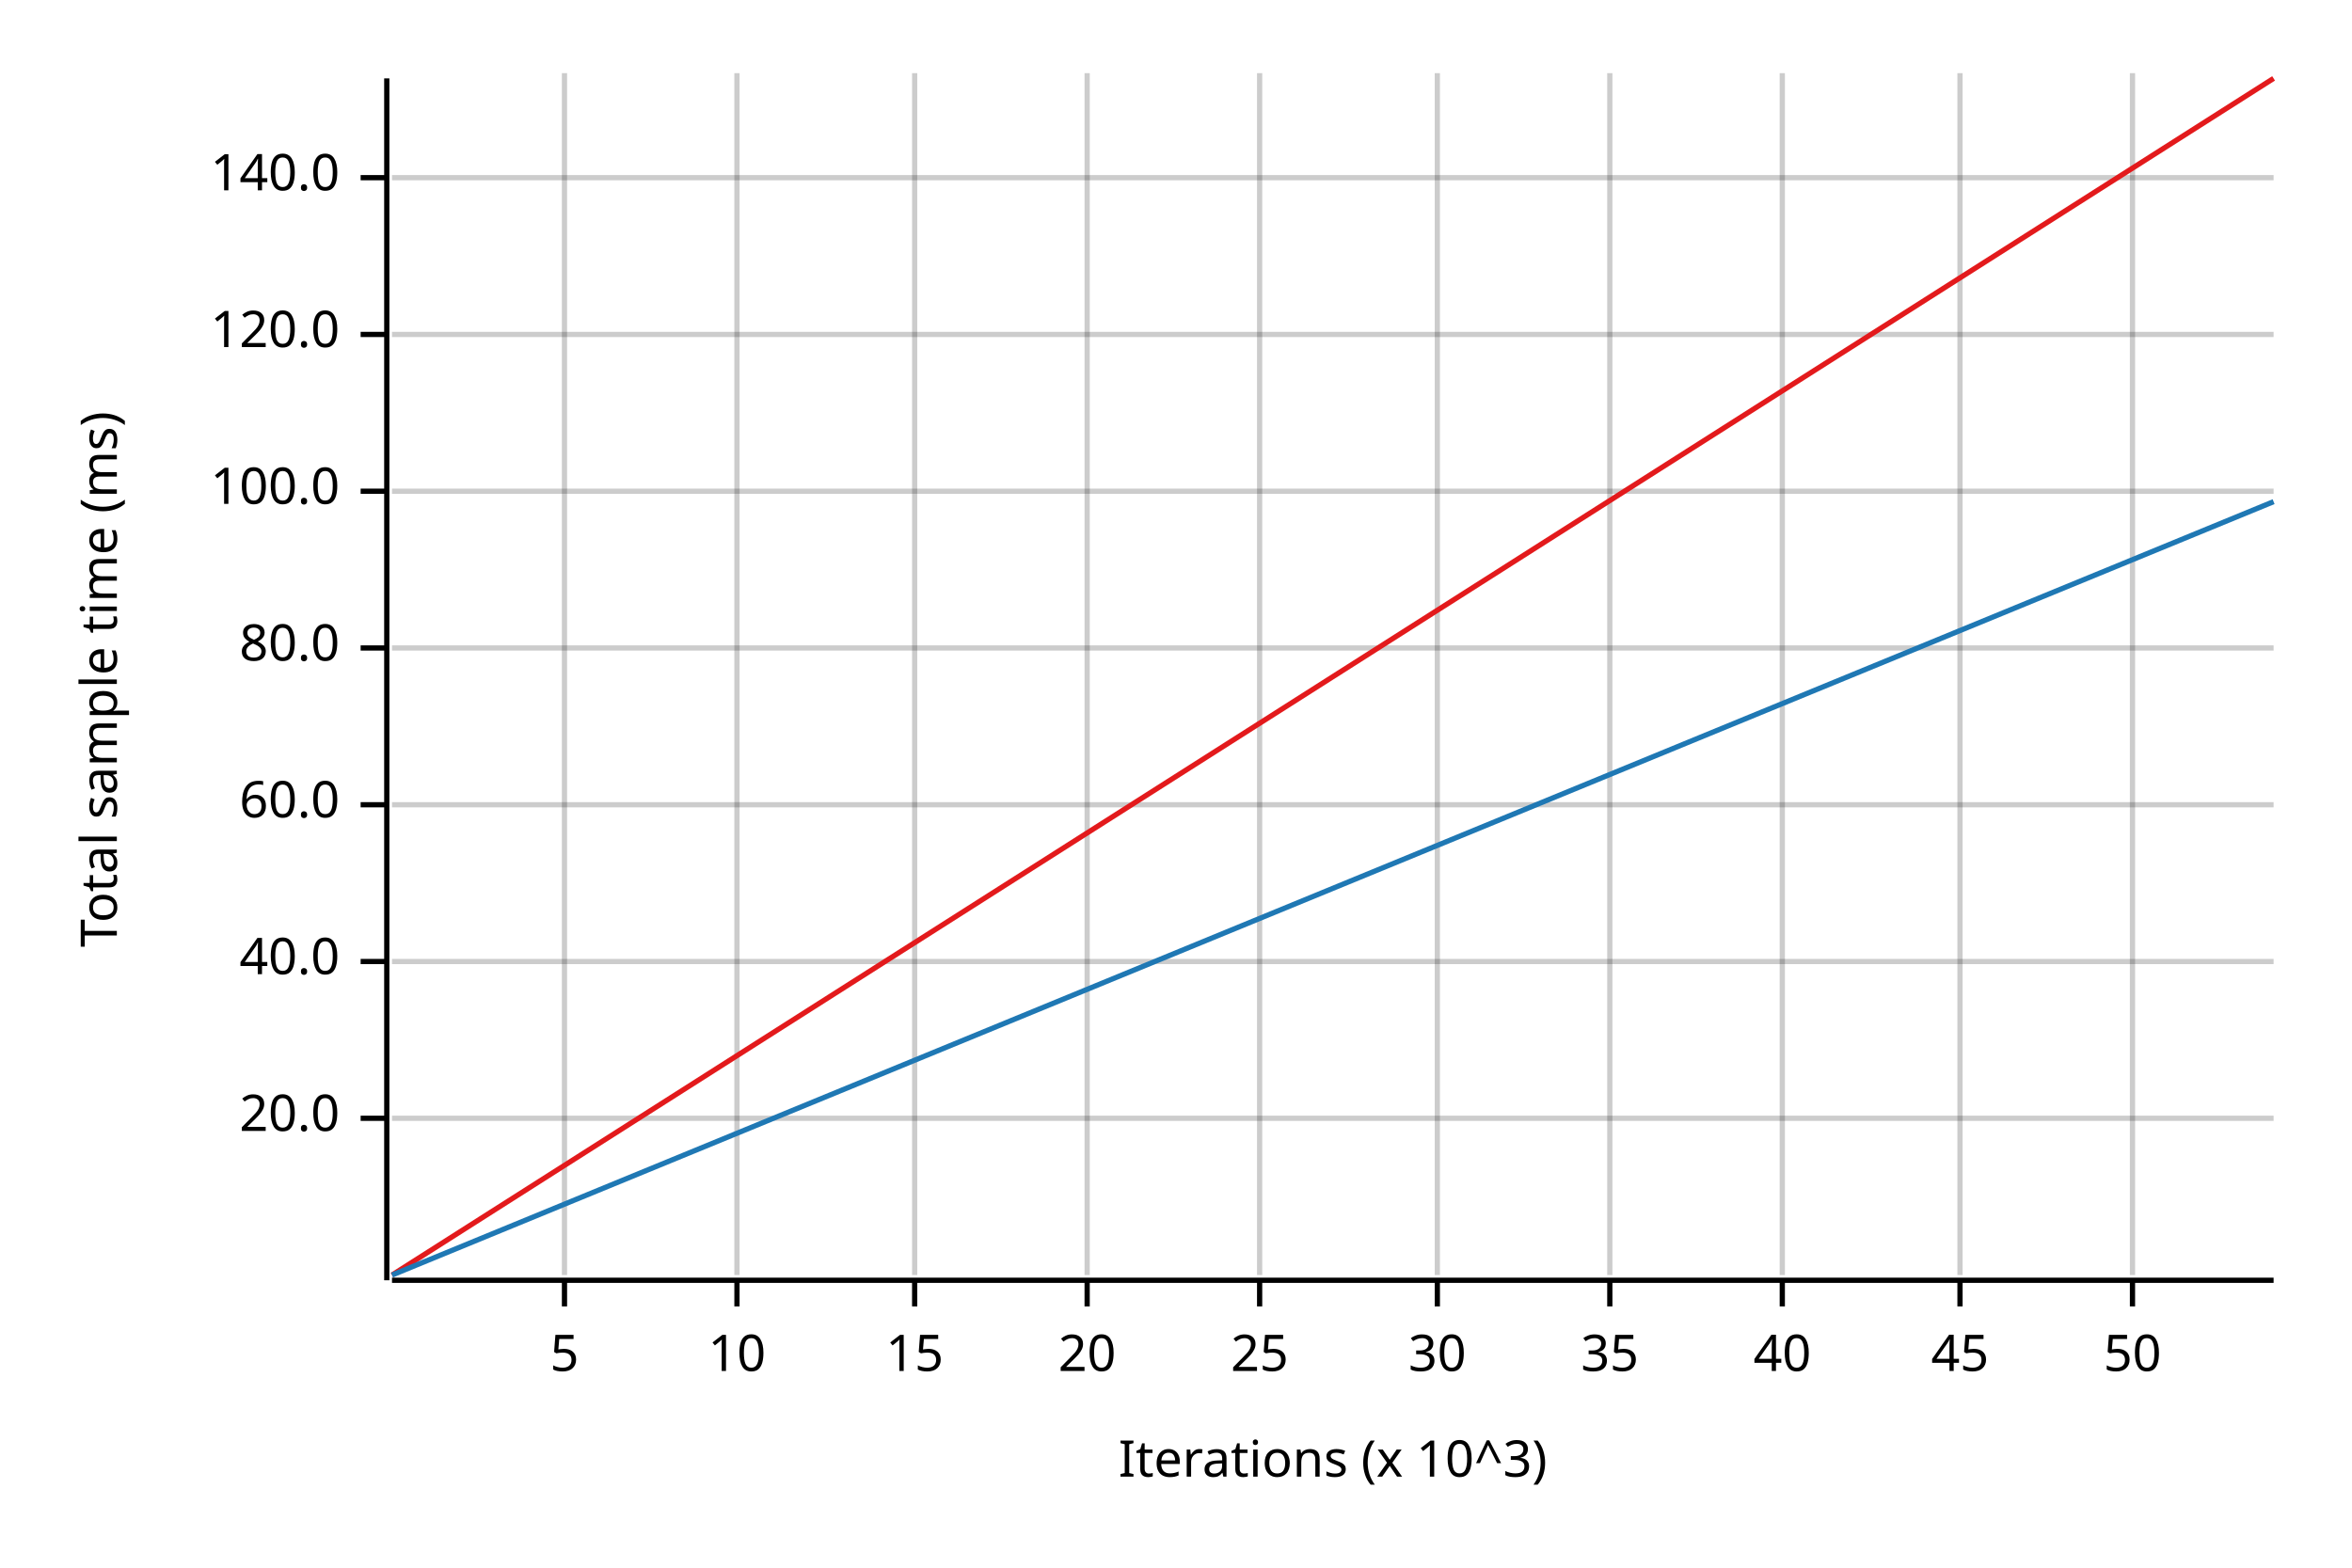
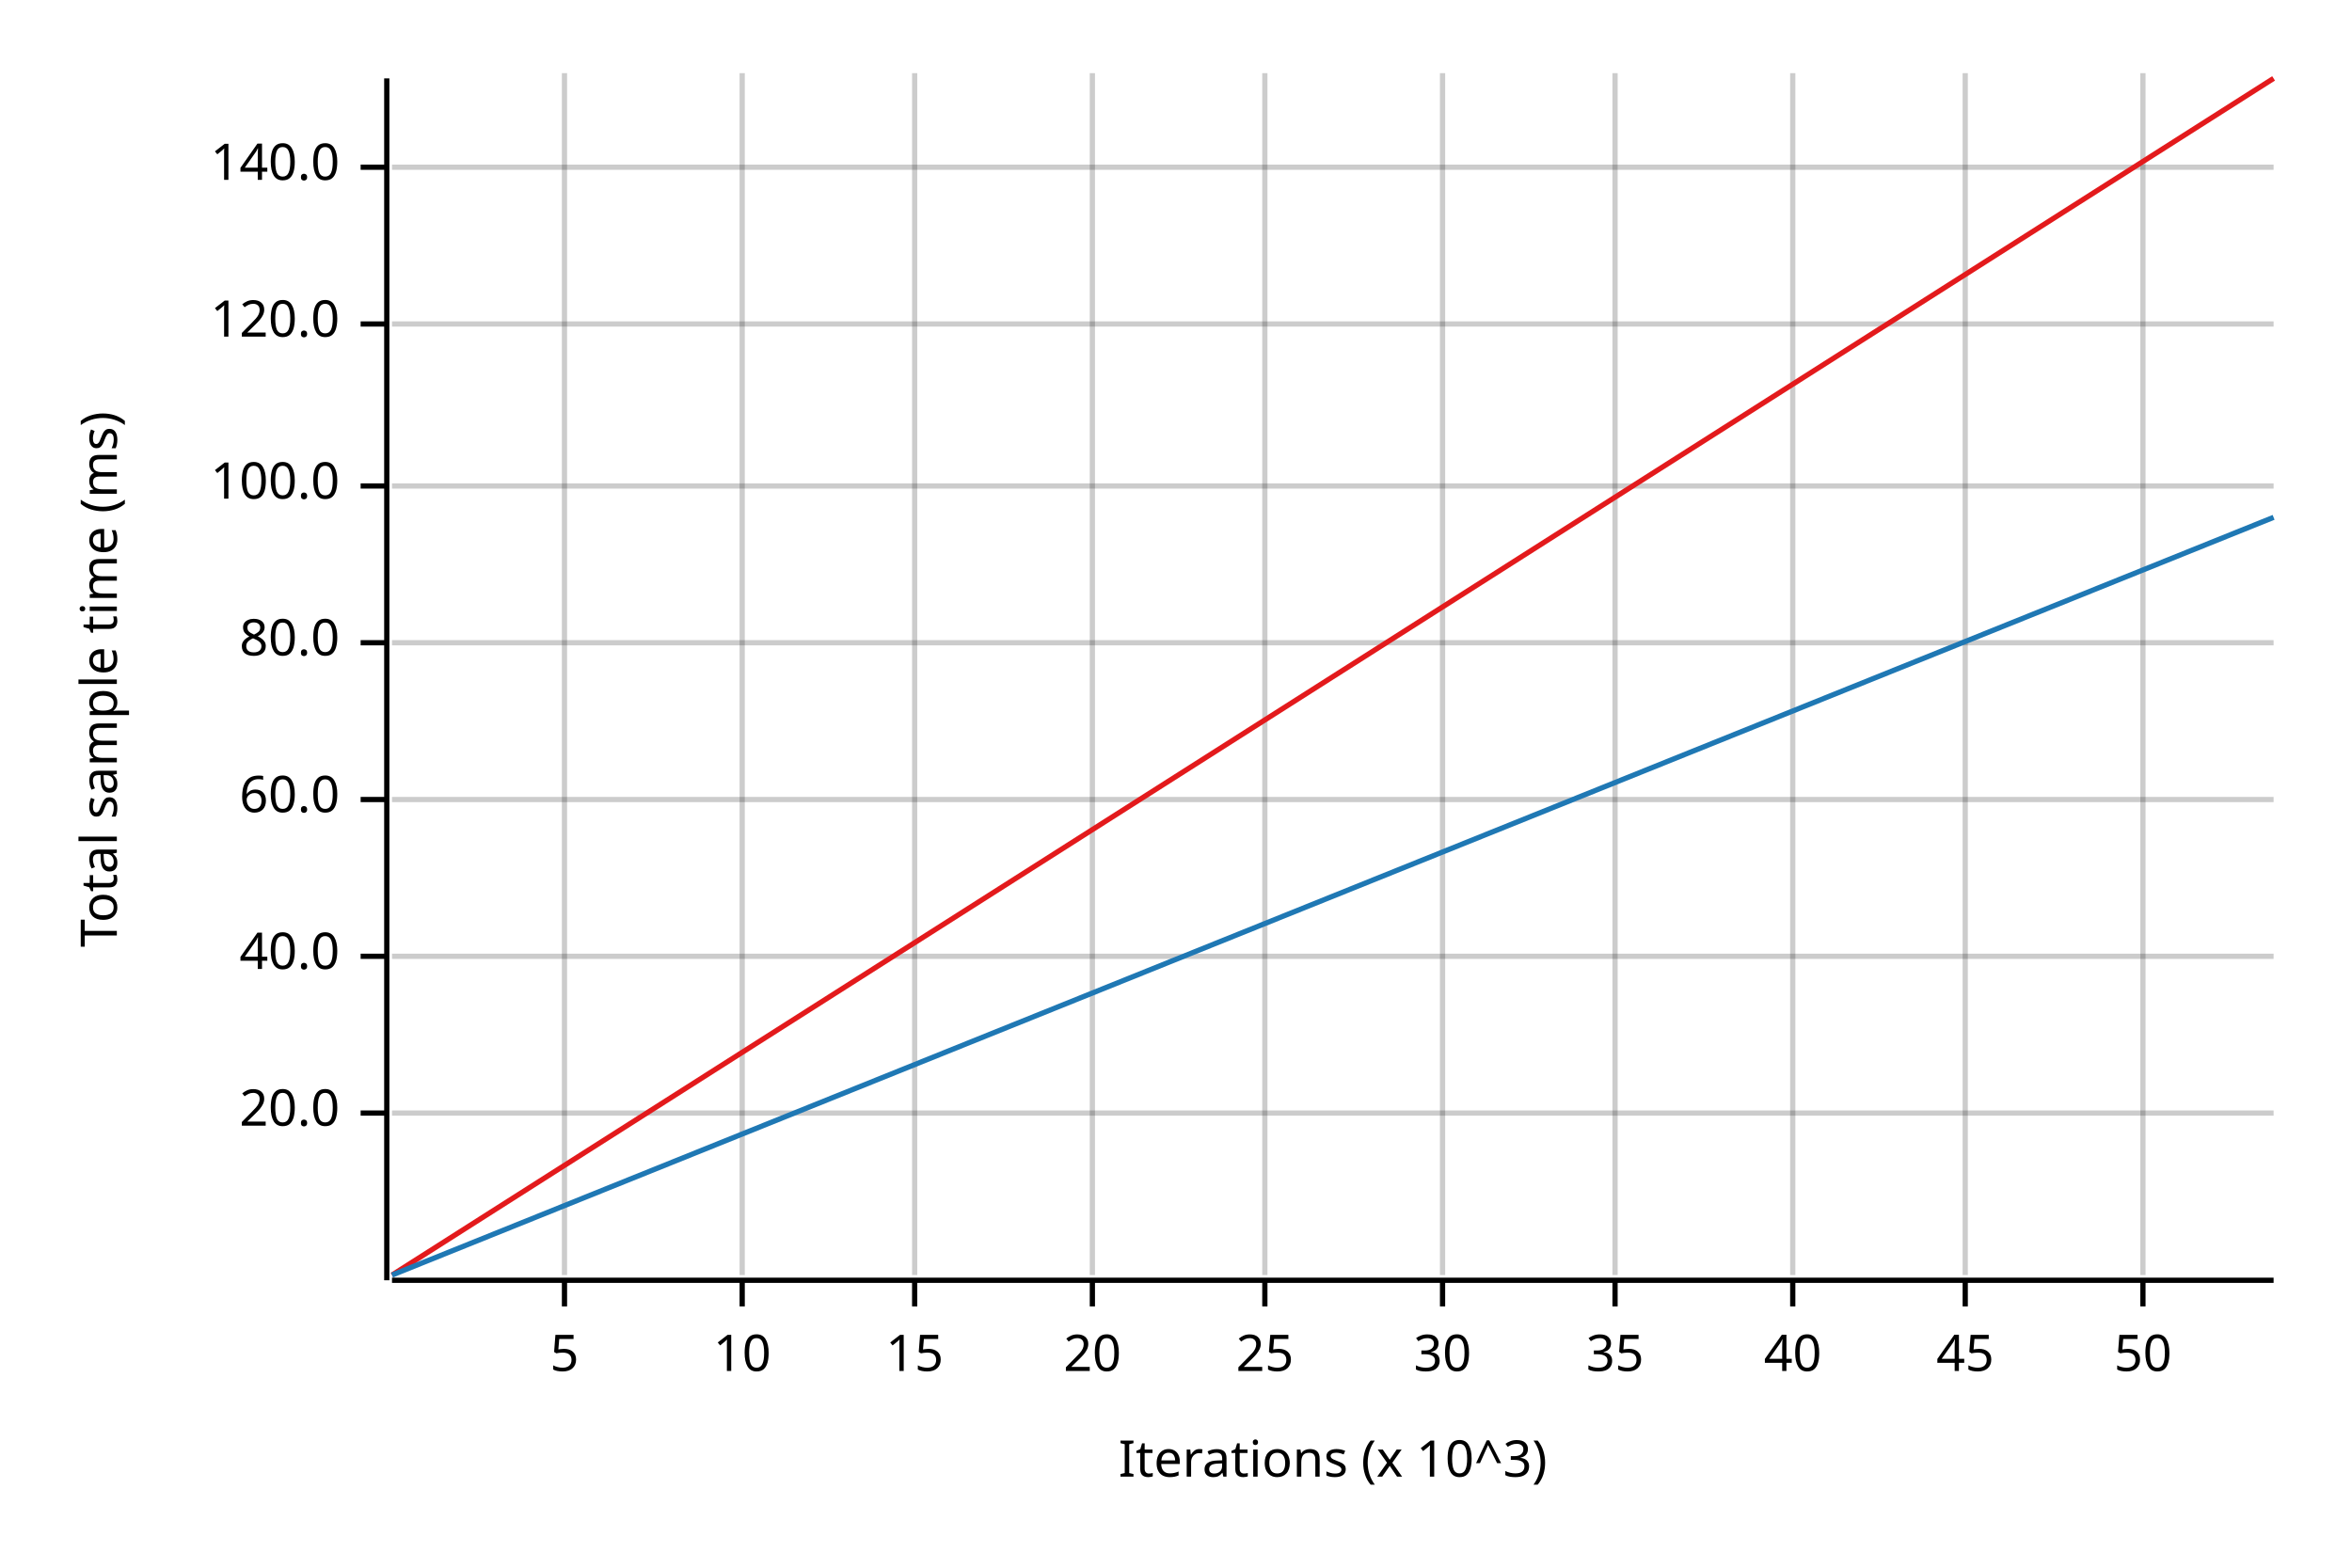
<svg xmlns="http://www.w3.org/2000/svg" width="450" height="300" viewBox="0 0 450 300">
  <text x="15" y="130" dy="0.76em" text-anchor="middle" font-family="sans-serif" font-size="9.677" opacity="1" fill="#000000" transform="rotate(270, 15, 130)">
Total sample time (ms)
</text>
  <text x="255" y="285" dy="-0.5ex" text-anchor="middle" font-family="sans-serif" font-size="9.677" opacity="1" fill="#000000">
Iterations (x 10^3)
</text>
  <line opacity="0.2" stroke="#000000" stroke-width="1" x1="108" y1="244" x2="108" y2="14" />
-   <line opacity="0.2" stroke="#000000" stroke-width="1" x1="141" y1="244" x2="141" y2="14" />
+   <line opacity="0.2" stroke="#000000" stroke-width="1" x1="142" y1="244" x2="142" y2="14" />
  <line opacity="0.2" stroke="#000000" stroke-width="1" x1="175" y1="244" x2="175" y2="14" />
-   <line opacity="0.2" stroke="#000000" stroke-width="1" x1="208" y1="244" x2="208" y2="14" />
-   <line opacity="0.2" stroke="#000000" stroke-width="1" x1="241" y1="244" x2="241" y2="14" />
-   <line opacity="0.2" stroke="#000000" stroke-width="1" x1="275" y1="244" x2="275" y2="14" />
-   <line opacity="0.2" stroke="#000000" stroke-width="1" x1="308" y1="244" x2="308" y2="14" />
-   <line opacity="0.2" stroke="#000000" stroke-width="1" x1="341" y1="244" x2="341" y2="14" />
-   <line opacity="0.2" stroke="#000000" stroke-width="1" x1="375" y1="244" x2="375" y2="14" />
-   <line opacity="0.2" stroke="#000000" stroke-width="1" x1="408" y1="244" x2="408" y2="14" />
-   <line opacity="0.2" stroke="#000000" stroke-width="1" x1="75" y1="214" x2="435" y2="214" />
-   <line opacity="0.2" stroke="#000000" stroke-width="1" x1="75" y1="184" x2="435" y2="184" />
-   <line opacity="0.2" stroke="#000000" stroke-width="1" x1="75" y1="154" x2="435" y2="154" />
-   <line opacity="0.2" stroke="#000000" stroke-width="1" x1="75" y1="124" x2="435" y2="124" />
-   <line opacity="0.2" stroke="#000000" stroke-width="1" x1="75" y1="94" x2="435" y2="94" />
-   <line opacity="0.2" stroke="#000000" stroke-width="1" x1="75" y1="64" x2="435" y2="64" />
-   <line opacity="0.2" stroke="#000000" stroke-width="1" x1="75" y1="34" x2="435" y2="34" />
+   <line opacity="0.2" stroke="#000000" stroke-width="1" x1="209" y1="244" x2="209" y2="14" />
+   <line opacity="0.2" stroke="#000000" stroke-width="1" x1="242" y1="244" x2="242" y2="14" />
+   <line opacity="0.2" stroke="#000000" stroke-width="1" x1="276" y1="244" x2="276" y2="14" />
+   <line opacity="0.2" stroke="#000000" stroke-width="1" x1="309" y1="244" x2="309" y2="14" />
+   <line opacity="0.2" stroke="#000000" stroke-width="1" x1="343" y1="244" x2="343" y2="14" />
+   <line opacity="0.2" stroke="#000000" stroke-width="1" x1="376" y1="244" x2="376" y2="14" />
+   <line opacity="0.2" stroke="#000000" stroke-width="1" x1="410" y1="244" x2="410" y2="14" />
+   <line opacity="0.2" stroke="#000000" stroke-width="1" x1="75" y1="213" x2="435" y2="213" />
+   <line opacity="0.2" stroke="#000000" stroke-width="1" x1="75" y1="183" x2="435" y2="183" />
+   <line opacity="0.2" stroke="#000000" stroke-width="1" x1="75" y1="153" x2="435" y2="153" />
+   <line opacity="0.2" stroke="#000000" stroke-width="1" x1="75" y1="123" x2="435" y2="123" />
+   <line opacity="0.2" stroke="#000000" stroke-width="1" x1="75" y1="93" x2="435" y2="93" />
+   <line opacity="0.2" stroke="#000000" stroke-width="1" x1="75" y1="62" x2="435" y2="62" />
+   <line opacity="0.2" stroke="#000000" stroke-width="1" x1="75" y1="32" x2="435" y2="32" />
  <polyline fill="none" opacity="1" stroke="#000000" stroke-width="1" points="74,15 74,245 " />
-   <text x="65" y="214" dy="0.5ex" text-anchor="end" font-family="sans-serif" font-size="9.677" opacity="1" fill="#000000">
+   <text x="65" y="213" dy="0.5ex" text-anchor="end" font-family="sans-serif" font-size="9.677" opacity="1" fill="#000000">
20.0
</text>
-   <polyline fill="none" opacity="1" stroke="#000000" stroke-width="1" points="69,214 74,214 " />
-   <text x="65" y="184" dy="0.5ex" text-anchor="end" font-family="sans-serif" font-size="9.677" opacity="1" fill="#000000">
+   <polyline fill="none" opacity="1" stroke="#000000" stroke-width="1" points="69,213 74,213 " />
+   <text x="65" y="183" dy="0.5ex" text-anchor="end" font-family="sans-serif" font-size="9.677" opacity="1" fill="#000000">
40.0
</text>
-   <polyline fill="none" opacity="1" stroke="#000000" stroke-width="1" points="69,184 74,184 " />
-   <text x="65" y="154" dy="0.5ex" text-anchor="end" font-family="sans-serif" font-size="9.677" opacity="1" fill="#000000">
+   <polyline fill="none" opacity="1" stroke="#000000" stroke-width="1" points="69,183 74,183 " />
+   <text x="65" y="153" dy="0.5ex" text-anchor="end" font-family="sans-serif" font-size="9.677" opacity="1" fill="#000000">
60.0
</text>
-   <polyline fill="none" opacity="1" stroke="#000000" stroke-width="1" points="69,154 74,154 " />
-   <text x="65" y="124" dy="0.5ex" text-anchor="end" font-family="sans-serif" font-size="9.677" opacity="1" fill="#000000">
+   <polyline fill="none" opacity="1" stroke="#000000" stroke-width="1" points="69,153 74,153 " />
+   <text x="65" y="123" dy="0.5ex" text-anchor="end" font-family="sans-serif" font-size="9.677" opacity="1" fill="#000000">
80.0
</text>
-   <polyline fill="none" opacity="1" stroke="#000000" stroke-width="1" points="69,124 74,124 " />
-   <text x="65" y="94" dy="0.5ex" text-anchor="end" font-family="sans-serif" font-size="9.677" opacity="1" fill="#000000">
+   <polyline fill="none" opacity="1" stroke="#000000" stroke-width="1" points="69,123 74,123 " />
+   <text x="65" y="93" dy="0.5ex" text-anchor="end" font-family="sans-serif" font-size="9.677" opacity="1" fill="#000000">
100.0
</text>
-   <polyline fill="none" opacity="1" stroke="#000000" stroke-width="1" points="69,94 74,94 " />
-   <text x="65" y="64" dy="0.5ex" text-anchor="end" font-family="sans-serif" font-size="9.677" opacity="1" fill="#000000">
+   <polyline fill="none" opacity="1" stroke="#000000" stroke-width="1" points="69,93 74,93 " />
+   <text x="65" y="62" dy="0.5ex" text-anchor="end" font-family="sans-serif" font-size="9.677" opacity="1" fill="#000000">
120.0
</text>
-   <polyline fill="none" opacity="1" stroke="#000000" stroke-width="1" points="69,64 74,64 " />
-   <text x="65" y="34" dy="0.5ex" text-anchor="end" font-family="sans-serif" font-size="9.677" opacity="1" fill="#000000">
+   <polyline fill="none" opacity="1" stroke="#000000" stroke-width="1" points="69,62 74,62 " />
+   <text x="65" y="32" dy="0.5ex" text-anchor="end" font-family="sans-serif" font-size="9.677" opacity="1" fill="#000000">
140.0
</text>
-   <polyline fill="none" opacity="1" stroke="#000000" stroke-width="1" points="69,34 74,34 " />
+   <polyline fill="none" opacity="1" stroke="#000000" stroke-width="1" points="69,32 74,32 " />
  <polyline fill="none" opacity="1" stroke="#000000" stroke-width="1" points="75,245 435,245 " />
  <text x="108" y="255" dy="0.76em" text-anchor="middle" font-family="sans-serif" font-size="9.677" opacity="1" fill="#000000">
5
</text>
  <polyline fill="none" opacity="1" stroke="#000000" stroke-width="1" points="108,245 108,250 " />
-   <text x="141" y="255" dy="0.76em" text-anchor="middle" font-family="sans-serif" font-size="9.677" opacity="1" fill="#000000">
+   <text x="142" y="255" dy="0.76em" text-anchor="middle" font-family="sans-serif" font-size="9.677" opacity="1" fill="#000000">
10
</text>
-   <polyline fill="none" opacity="1" stroke="#000000" stroke-width="1" points="141,245 141,250 " />
+   <polyline fill="none" opacity="1" stroke="#000000" stroke-width="1" points="142,245 142,250 " />
  <text x="175" y="255" dy="0.76em" text-anchor="middle" font-family="sans-serif" font-size="9.677" opacity="1" fill="#000000">
15
</text>
  <polyline fill="none" opacity="1" stroke="#000000" stroke-width="1" points="175,245 175,250 " />
-   <text x="208" y="255" dy="0.76em" text-anchor="middle" font-family="sans-serif" font-size="9.677" opacity="1" fill="#000000">
+   <text x="209" y="255" dy="0.76em" text-anchor="middle" font-family="sans-serif" font-size="9.677" opacity="1" fill="#000000">
20
</text>
-   <polyline fill="none" opacity="1" stroke="#000000" stroke-width="1" points="208,245 208,250 " />
-   <text x="241" y="255" dy="0.76em" text-anchor="middle" font-family="sans-serif" font-size="9.677" opacity="1" fill="#000000">
+   <polyline fill="none" opacity="1" stroke="#000000" stroke-width="1" points="209,245 209,250 " />
+   <text x="242" y="255" dy="0.76em" text-anchor="middle" font-family="sans-serif" font-size="9.677" opacity="1" fill="#000000">
25
</text>
-   <polyline fill="none" opacity="1" stroke="#000000" stroke-width="1" points="241,245 241,250 " />
-   <text x="275" y="255" dy="0.76em" text-anchor="middle" font-family="sans-serif" font-size="9.677" opacity="1" fill="#000000">
+   <polyline fill="none" opacity="1" stroke="#000000" stroke-width="1" points="242,245 242,250 " />
+   <text x="276" y="255" dy="0.76em" text-anchor="middle" font-family="sans-serif" font-size="9.677" opacity="1" fill="#000000">
30
</text>
-   <polyline fill="none" opacity="1" stroke="#000000" stroke-width="1" points="275,245 275,250 " />
-   <text x="308" y="255" dy="0.76em" text-anchor="middle" font-family="sans-serif" font-size="9.677" opacity="1" fill="#000000">
+   <polyline fill="none" opacity="1" stroke="#000000" stroke-width="1" points="276,245 276,250 " />
+   <text x="309" y="255" dy="0.76em" text-anchor="middle" font-family="sans-serif" font-size="9.677" opacity="1" fill="#000000">
35
</text>
-   <polyline fill="none" opacity="1" stroke="#000000" stroke-width="1" points="308,245 308,250 " />
-   <text x="341" y="255" dy="0.76em" text-anchor="middle" font-family="sans-serif" font-size="9.677" opacity="1" fill="#000000">
+   <polyline fill="none" opacity="1" stroke="#000000" stroke-width="1" points="309,245 309,250 " />
+   <text x="343" y="255" dy="0.76em" text-anchor="middle" font-family="sans-serif" font-size="9.677" opacity="1" fill="#000000">
40
</text>
-   <polyline fill="none" opacity="1" stroke="#000000" stroke-width="1" points="341,245 341,250 " />
-   <text x="375" y="255" dy="0.76em" text-anchor="middle" font-family="sans-serif" font-size="9.677" opacity="1" fill="#000000">
+   <polyline fill="none" opacity="1" stroke="#000000" stroke-width="1" points="343,245 343,250 " />
+   <text x="376" y="255" dy="0.76em" text-anchor="middle" font-family="sans-serif" font-size="9.677" opacity="1" fill="#000000">
45
</text>
-   <polyline fill="none" opacity="1" stroke="#000000" stroke-width="1" points="375,245 375,250 " />
-   <text x="408" y="255" dy="0.76em" text-anchor="middle" font-family="sans-serif" font-size="9.677" opacity="1" fill="#000000">
+   <polyline fill="none" opacity="1" stroke="#000000" stroke-width="1" points="376,245 376,250 " />
+   <text x="410" y="255" dy="0.76em" text-anchor="middle" font-family="sans-serif" font-size="9.677" opacity="1" fill="#000000">
50
</text>
-   <polyline fill="none" opacity="1" stroke="#000000" stroke-width="1" points="408,245 408,250 " />
+   <polyline fill="none" opacity="1" stroke="#000000" stroke-width="1" points="410,245 410,250 " />
  <polyline fill="none" opacity="1" stroke="#E31A1C" stroke-width="1" points="75,244 435,15 " />
  <polygon opacity="0.25" fill="#E31A1C" points="75,244 435,15 435,15 " />
-   <polyline fill="none" opacity="1" stroke="#1F78B4" stroke-width="1" points="75,244 435,96 " />
-   <polygon opacity="0.25" fill="#1F78B4" points="75,244 435,96 435,96 " />
+   <polyline fill="none" opacity="1" stroke="#1F78B4" stroke-width="1" points="75,244 435,99 " />
+   <polygon opacity="0.25" fill="#1F78B4" points="75,244 435,99 435,99 " />
</svg>
